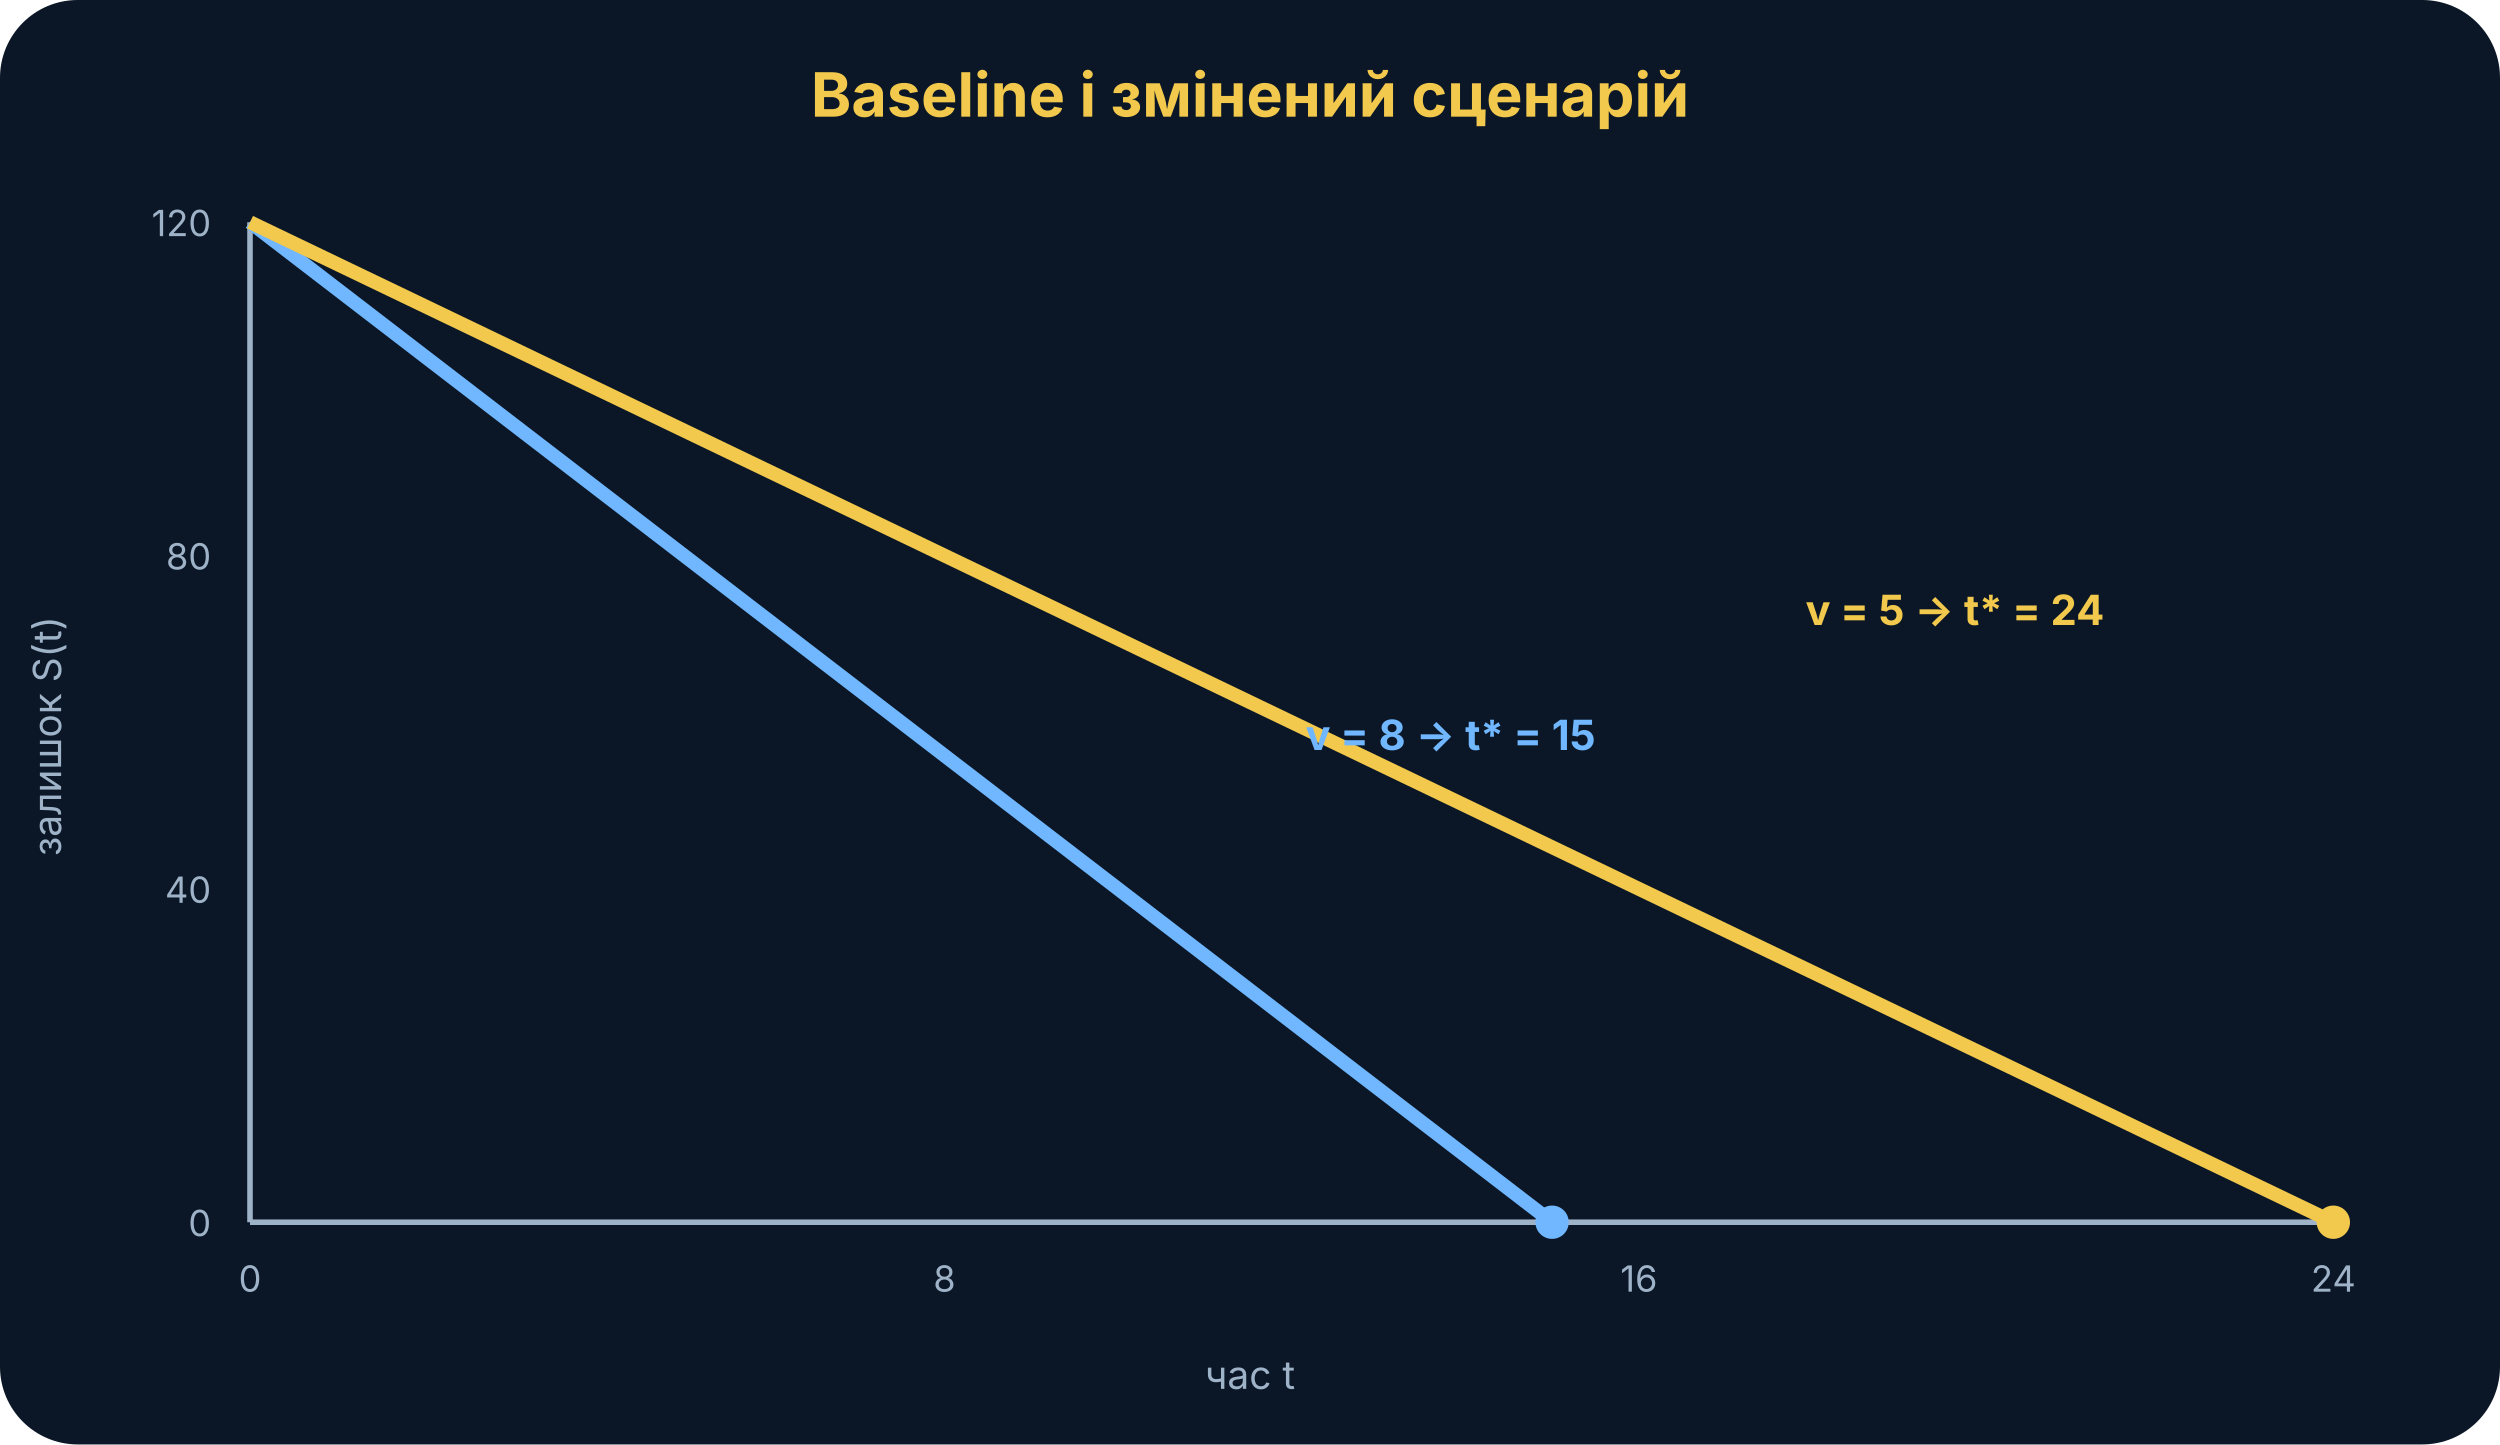
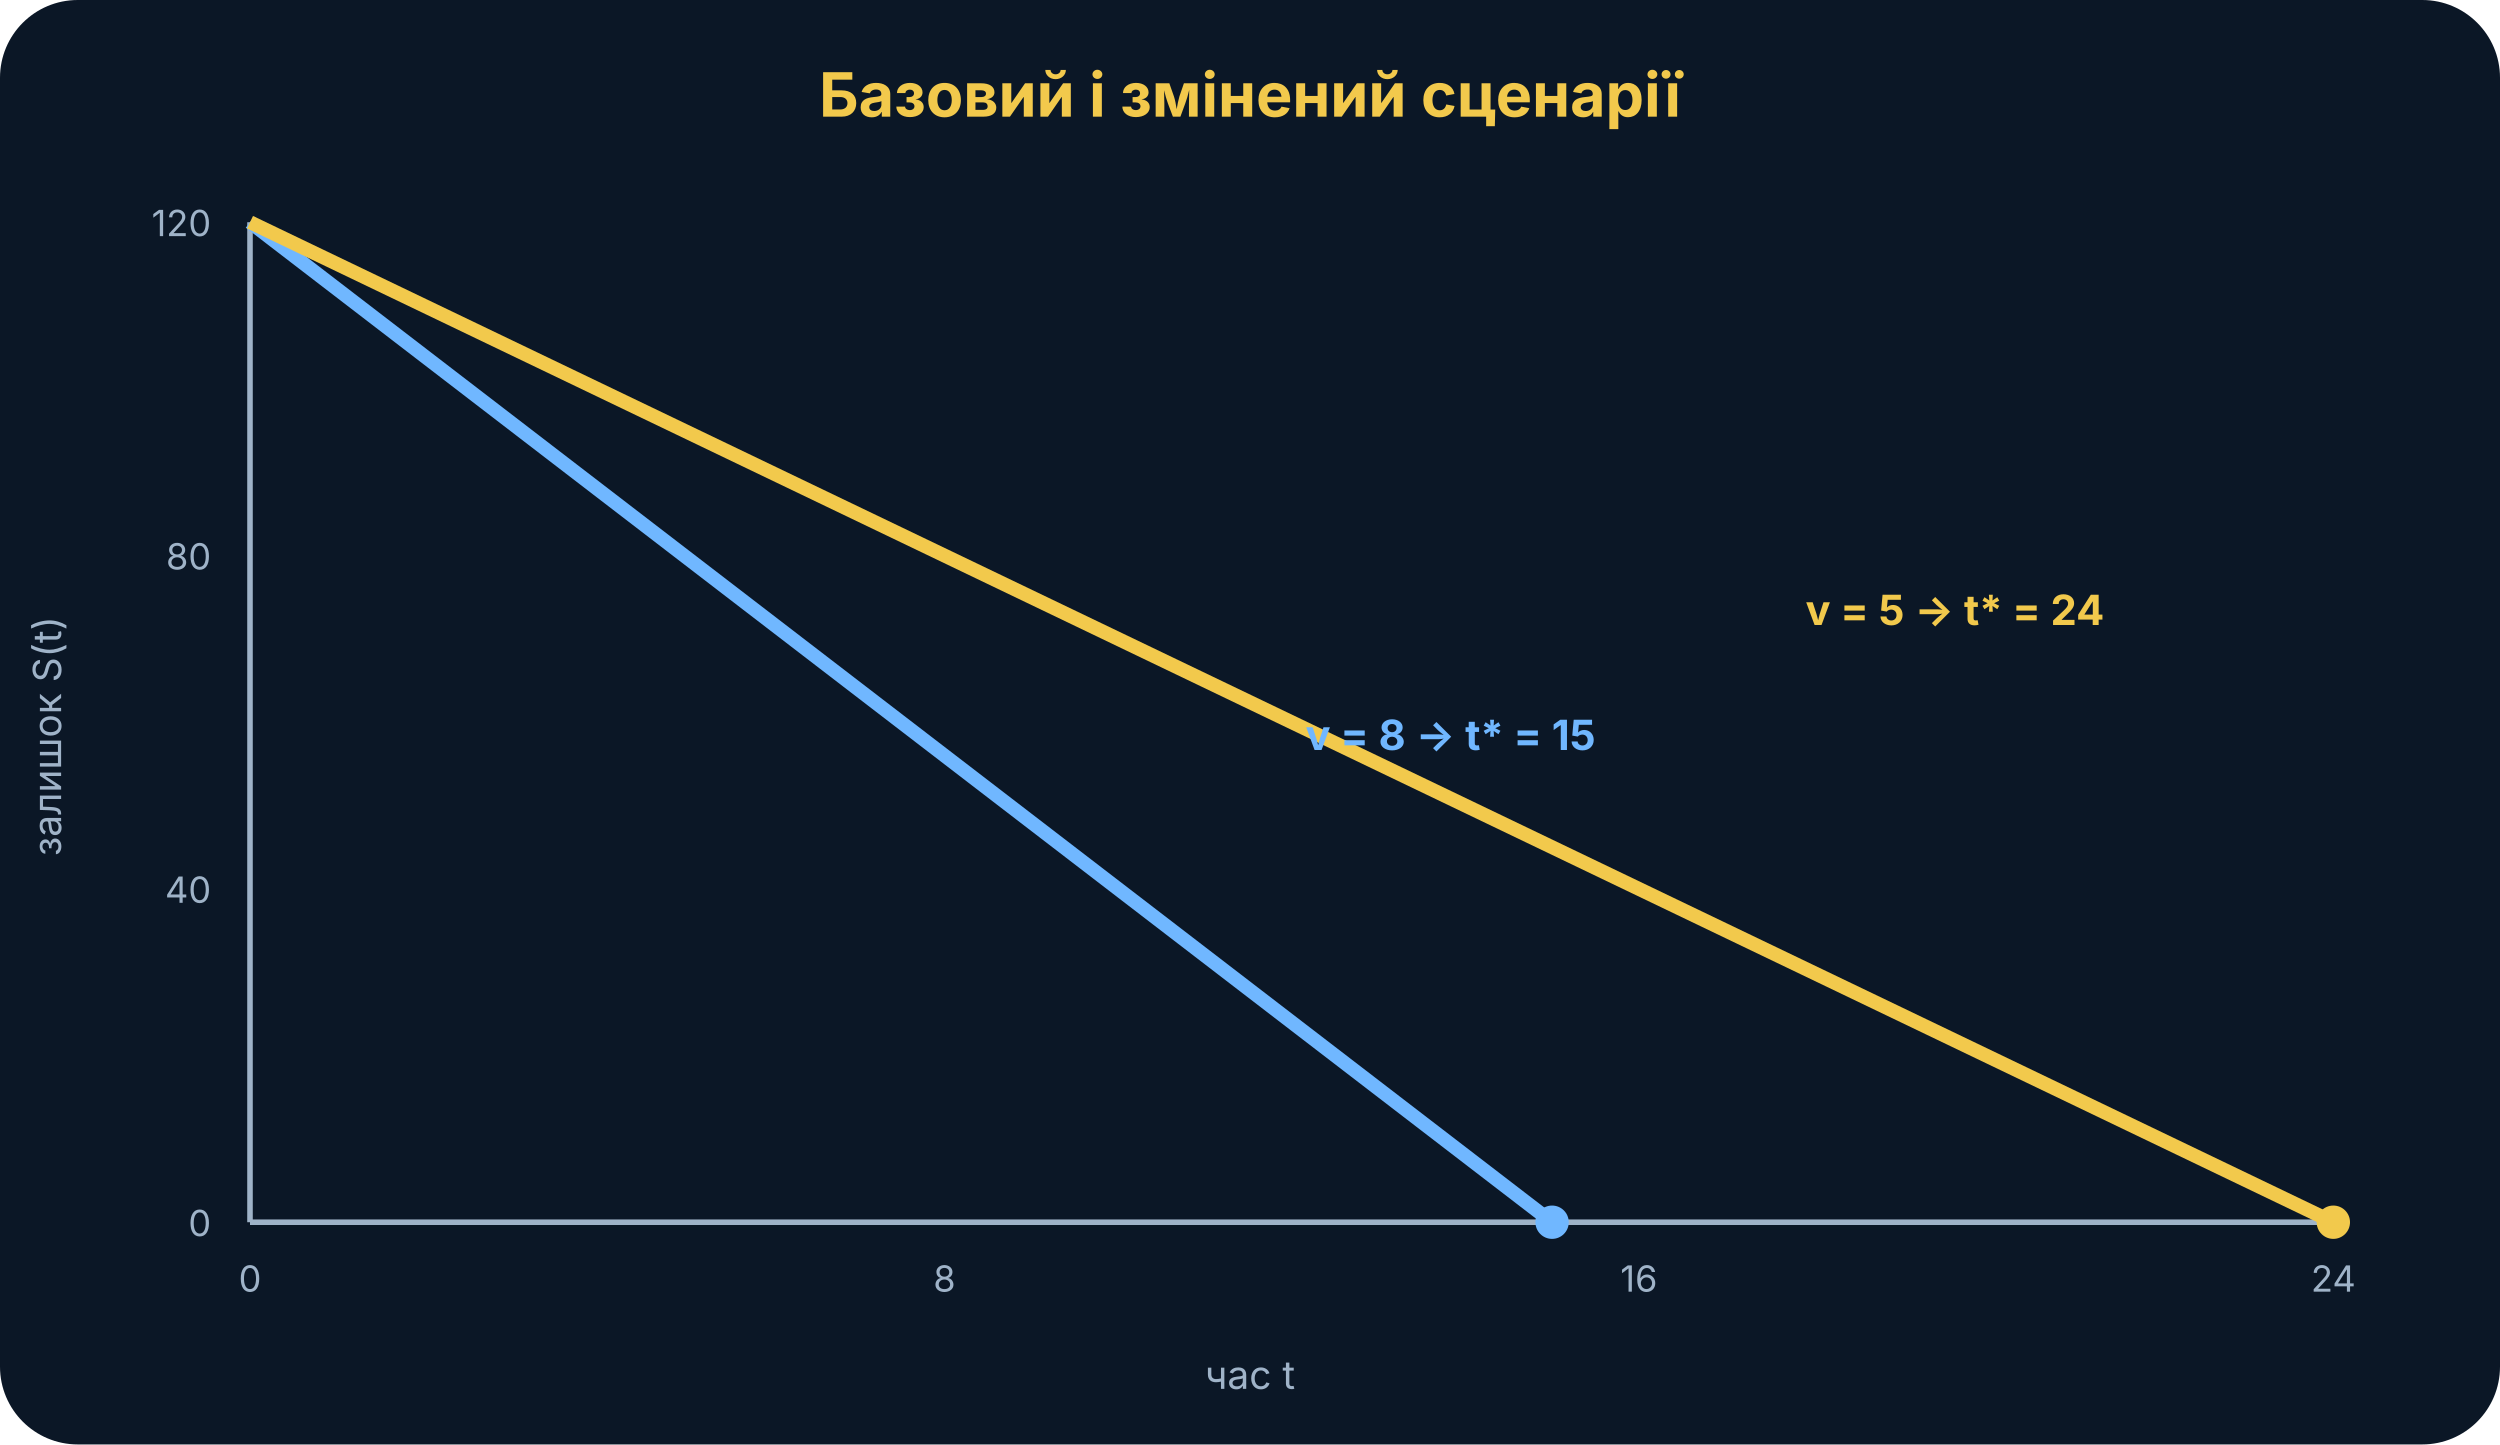
<svg xmlns="http://www.w3.org/2000/svg" viewBox="0 0 900 520">
  <rect width="900" height="520" rx="28" fill="#0b1726" />
  <g font-family="Inter,Arial,sans-serif">
-     <text x="450" y="42" text-anchor="middle" fill="#f2c94c" font-size="22" font-weight="700">Baseline і змінений сценарій</text>
+     <text x="450" y="42" text-anchor="middle" fill="#f2c94c" font-size="22" font-weight="700">Базовий і змінений сценарії</text>
    <line x1="90" y1="440" x2="840" y2="440" stroke="#9fb3c8" stroke-width="2" />
    <line x1="90" y1="80" x2="90" y2="440" stroke="#9fb3c8" stroke-width="2" />
    <g fill="#9fb3c8" font-size="13">
      <text x="76" y="445" text-anchor="end">0</text>
      <text x="76" y="325" text-anchor="end">40</text>
      <text x="76" y="205" text-anchor="end">80</text>
      <text x="76" y="85" text-anchor="end">120</text>
      <text x="90" y="465" text-anchor="middle">0</text>
      <text x="340" y="465" text-anchor="middle">8</text>
      <text x="590" y="465" text-anchor="middle">16</text>
      <text x="840" y="465" text-anchor="middle">24</text>
    </g>
    <text x="450" y="500" text-anchor="middle" fill="#9fb3c8" font-size="14">час t</text>
    <text x="22" y="265" transform="rotate(-90 22 265)" text-anchor="middle" fill="#9fb3c8" font-size="14">залишок S(t)</text>
    <path d="M90 80 L558.75 440" fill="none" stroke="#70b7ff" stroke-width="5" />
    <path d="M90 80 L840 440" fill="none" stroke="#f2c94c" stroke-width="5" />
    <circle cx="558.75" cy="440" r="6" fill="#70b7ff" />
    <circle cx="840" cy="440" r="6" fill="#f2c94c" />
    <text x="470" y="270" fill="#70b7ff" font-size="15" font-weight="700">v = 8 → t* = 15</text>
    <text x="650" y="225" fill="#f2c94c" font-size="15" font-weight="700">v = 5 → t* = 24</text>
  </g>
</svg>
